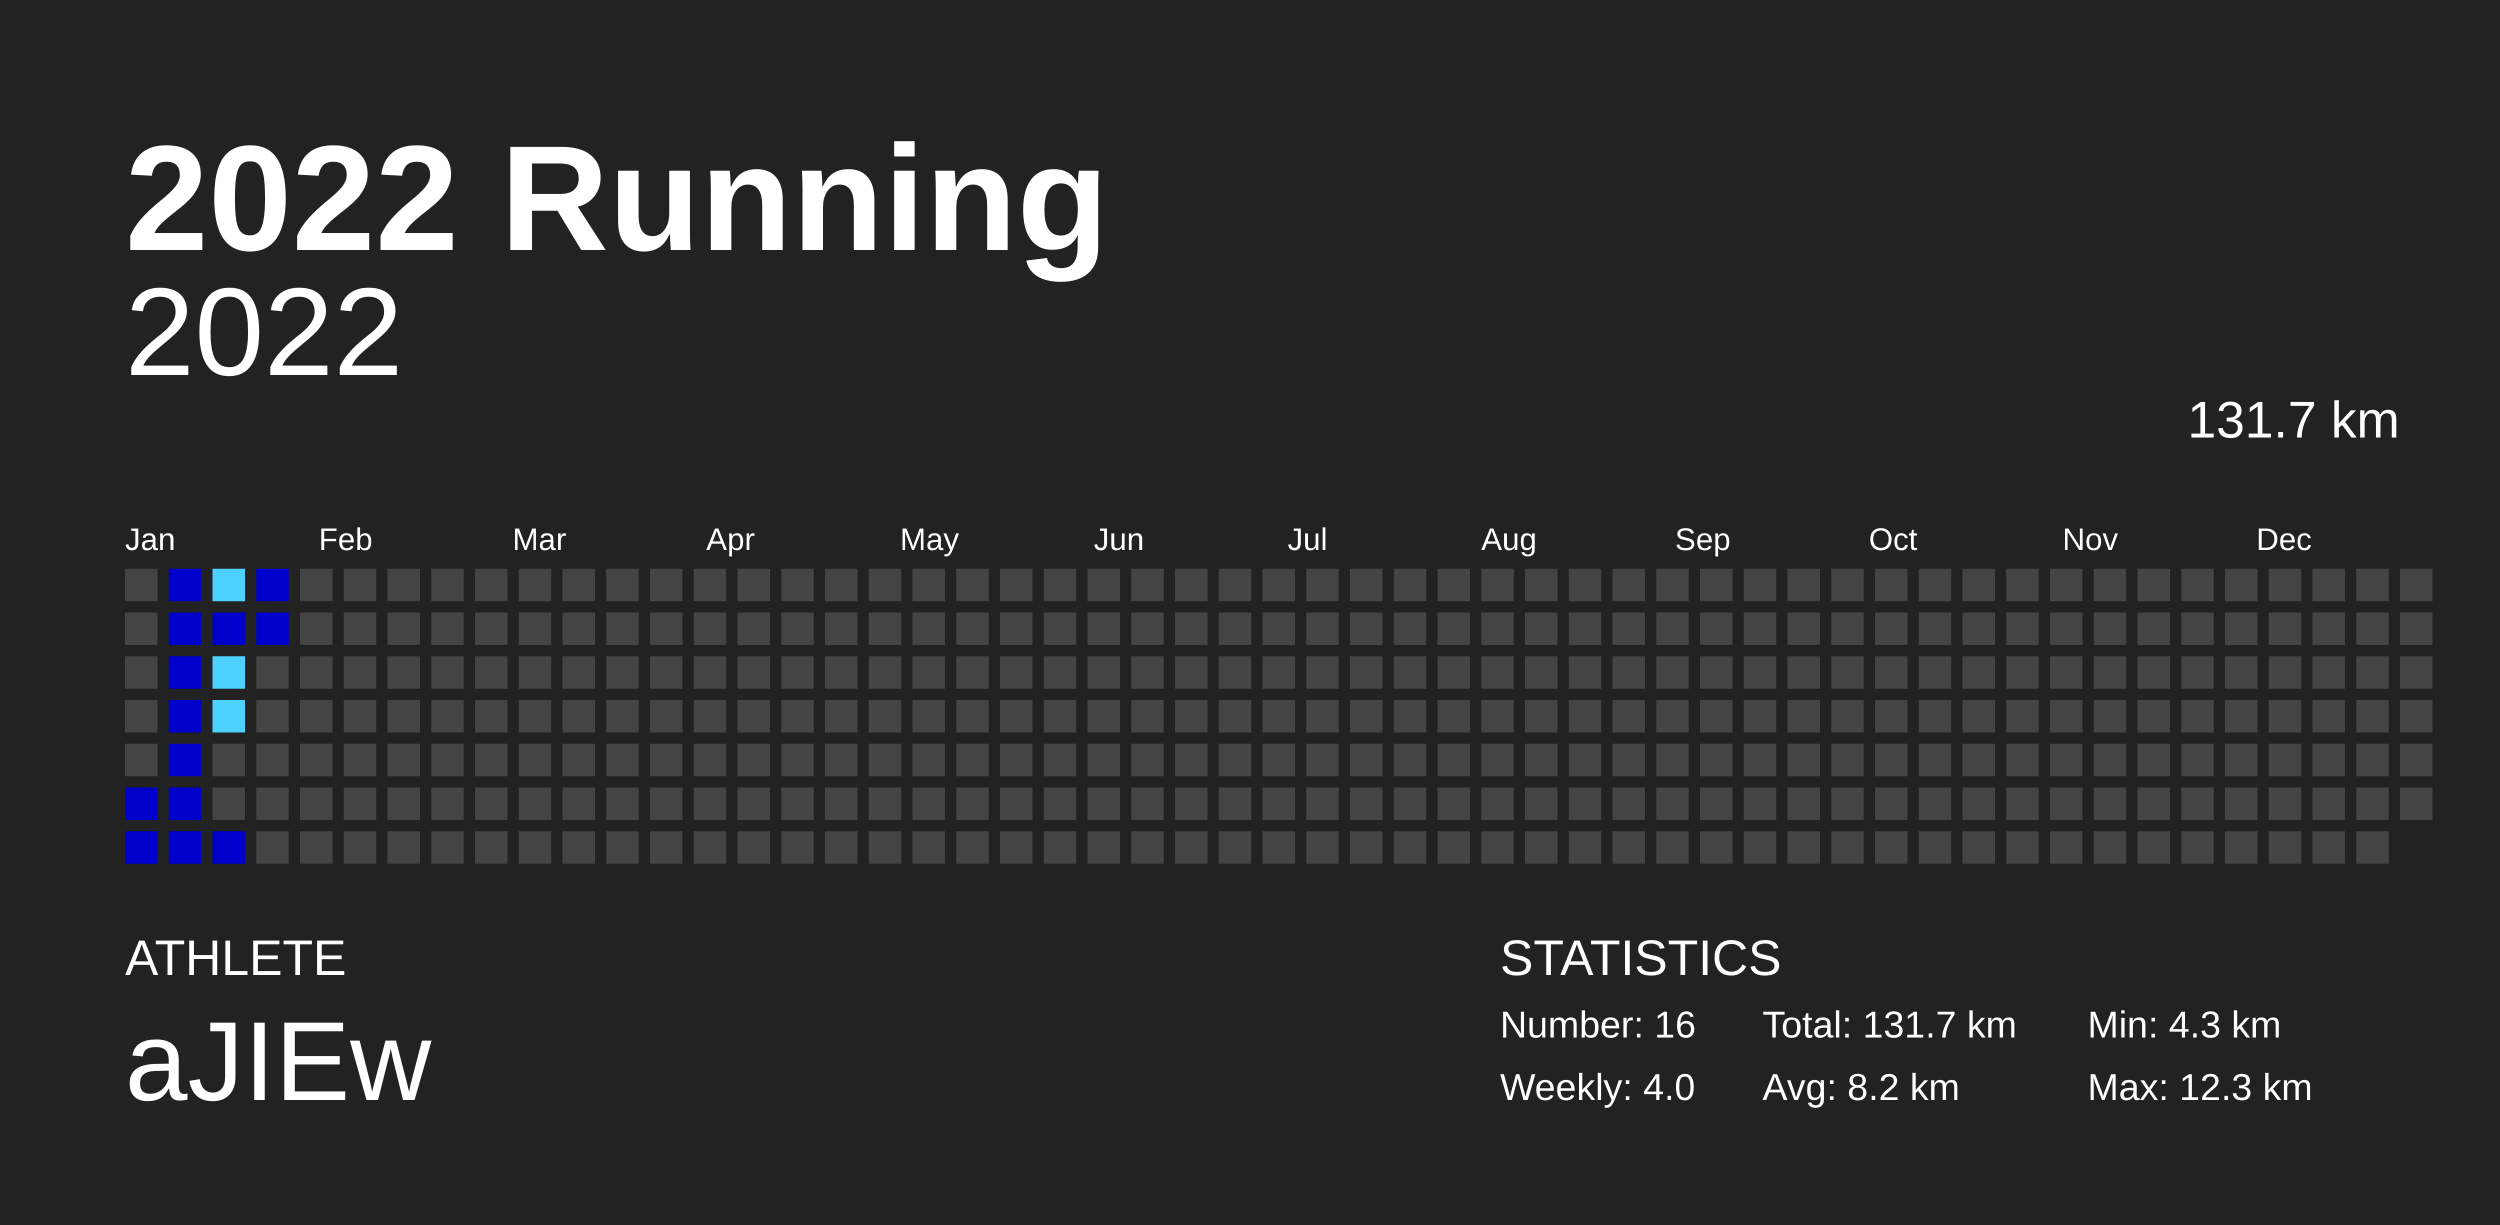
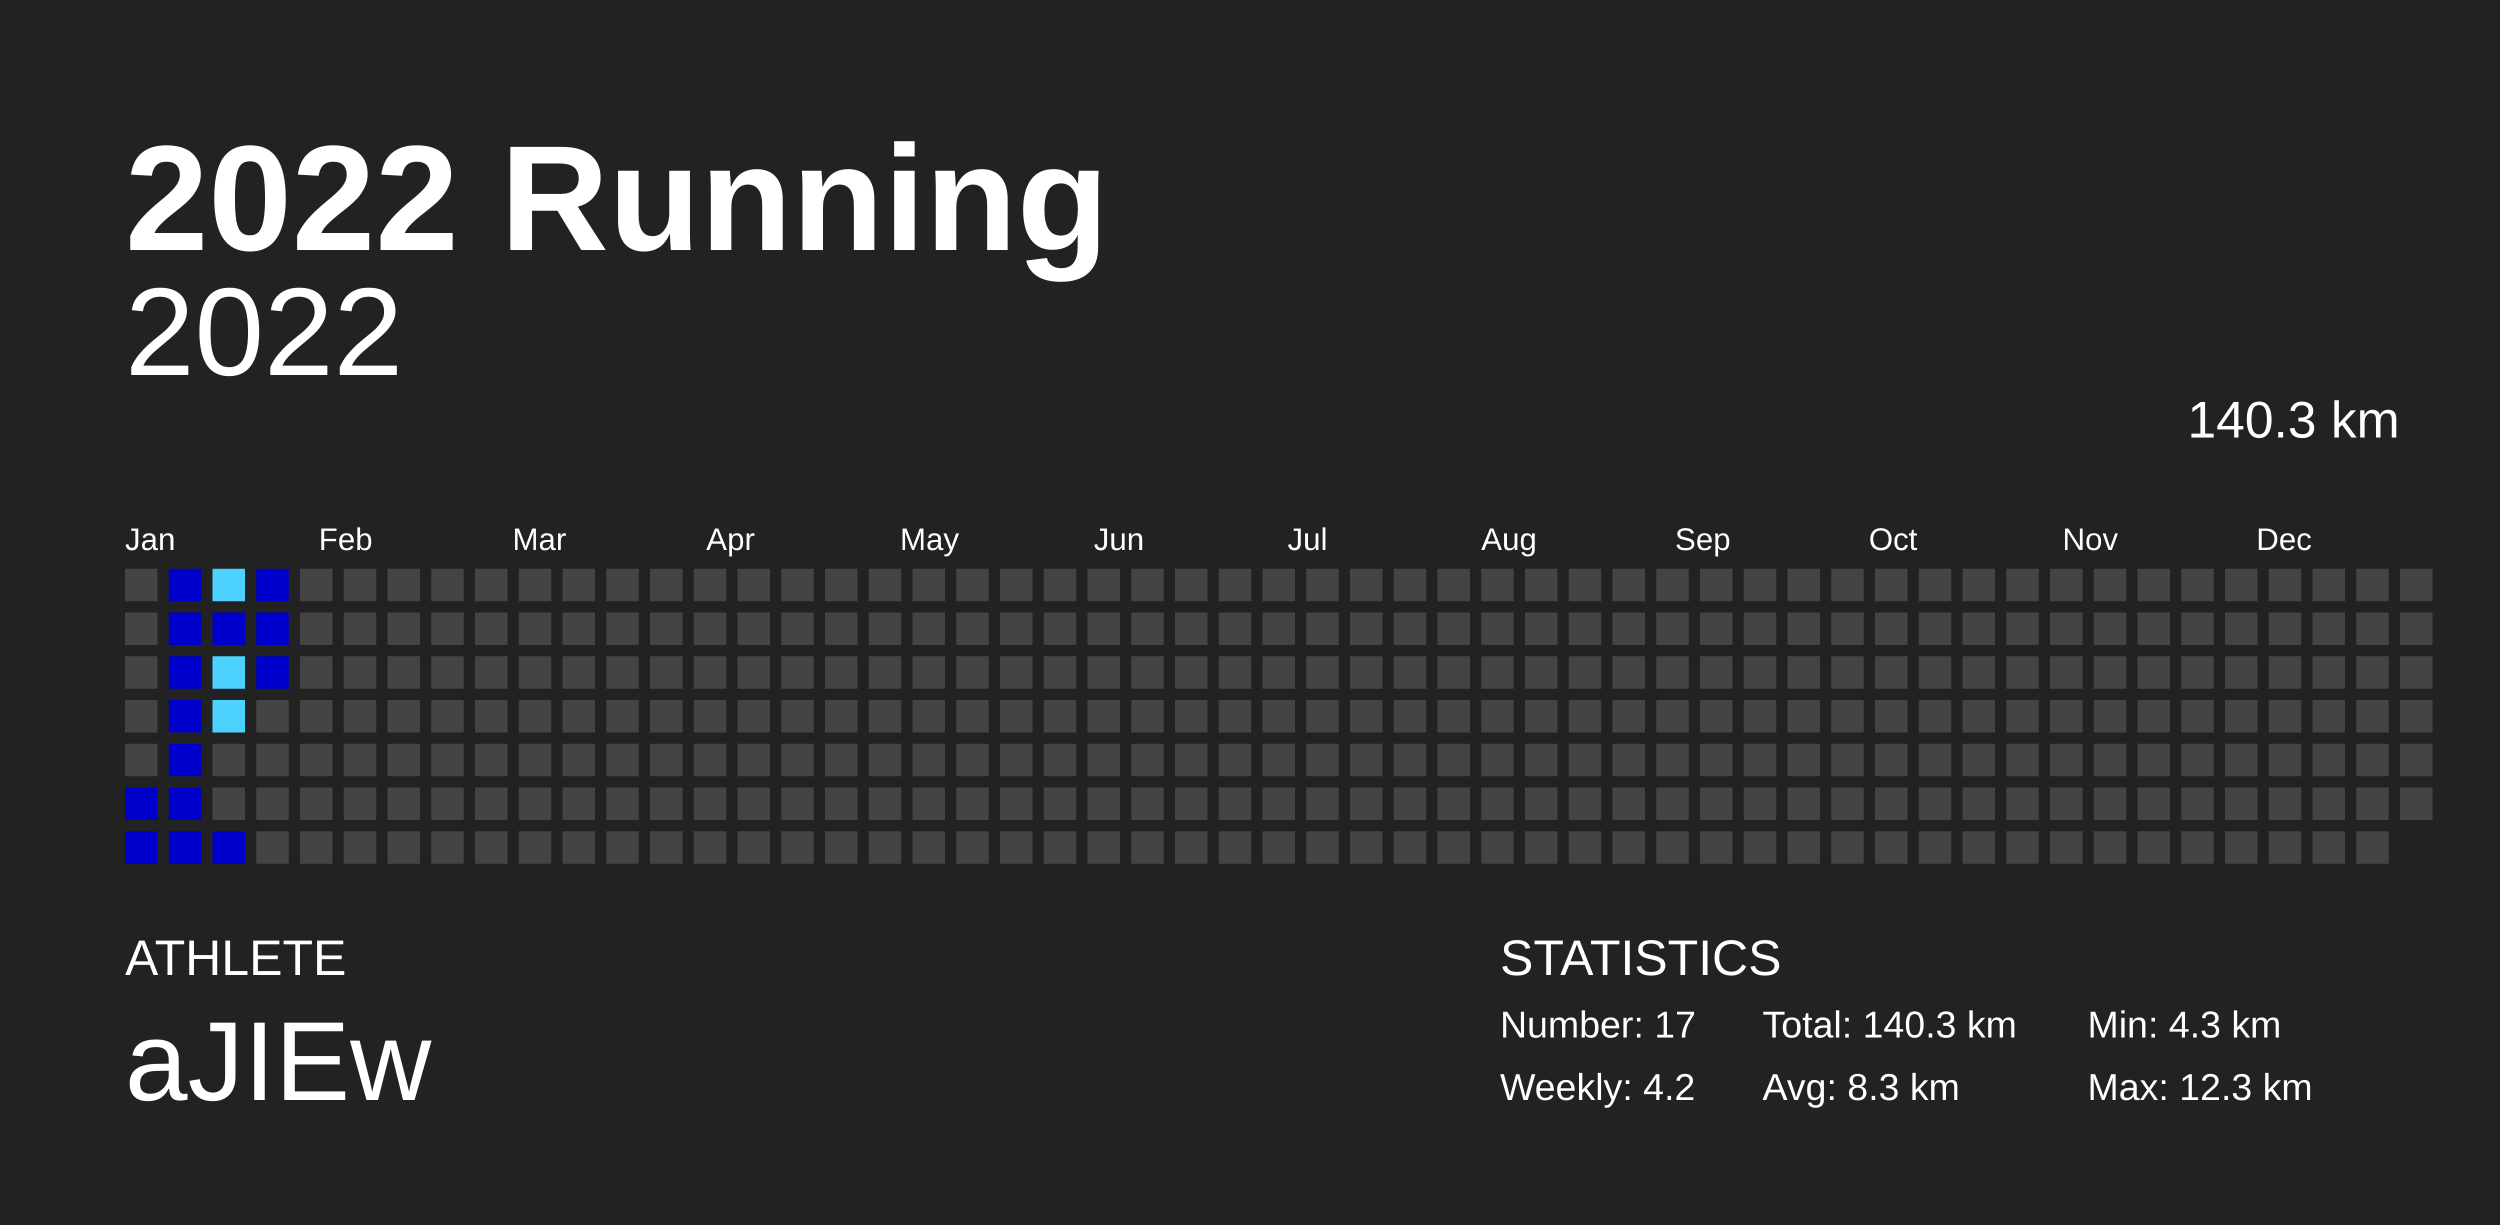
<svg xmlns="http://www.w3.org/2000/svg" baseProfile="full" height="98mm" version="1.1" viewBox="0,0,200,98" width="200mm">
  <defs />
  <rect fill="#222222" height="98" width="200" x="0" y="0" />
  <text fill="#FFFFFF" style="font-size:12px; font-family:Arial; font-weight:bold;" x="10" y="20">2022 Running</text>
  <text fill="#FFFFFF" style="font-size:4px; font-family:Arial" x="10" y="78">ATHLETE</text>
  <text fill="#FFFFFF" style="font-size:9px; font-family:Arial" x="10" y="88">aJIEw</text>
  <text fill="#FFFFFF" style="font-size:4px; font-family:Arial" x="120" y="78">STATISTICS</text>
-   <text fill="#FFFFFF" style="font-size:3px; font-family:Arial" x="120" y="83">Number: 16</text>
-   <text fill="#FFFFFF" style="font-size:3px; font-family:Arial" x="120" y="88">Weekly: 4.0</text>
-   <text fill="#FFFFFF" style="font-size:3px; font-family:Arial" x="141" y="83">Total: 131.7 km</text>
-   <text fill="#FFFFFF" style="font-size:3px; font-family:Arial" x="141" y="88">Avg: 8.2 km</text>
+   <text fill="#FFFFFF" style="font-size:3px; font-family:Arial" x="120" y="83">Number: 17</text>
+   <text fill="#FFFFFF" style="font-size:3px; font-family:Arial" x="120" y="88">Weekly: 4.2</text>
+   <text fill="#FFFFFF" style="font-size:3px; font-family:Arial" x="141" y="83">Total: 140.3 km</text>
+   <text fill="#FFFFFF" style="font-size:3px; font-family:Arial" x="141" y="88">Avg: 8.3 km</text>
  <text fill="#FFFFFF" style="font-size:3px; font-family:Arial" x="167" y="83">Min: 4.3 km</text>
  <text fill="#FFFFFF" style="font-size:3px; font-family:Arial" x="167" y="88">Max: 12.3 km</text>
  <text alignment-baseline="hanging" fill="#FFFFFF" style="font-size:10.0px; font-family:Arial;" x="10" y="30">2022</text>
-   <text alignment-baseline="hanging" fill="#FFFFFF" style="font-size:4.125px; font-family:Arial;" x="175" y="35">131.7 km</text>
+   <text alignment-baseline="hanging" fill="#FFFFFF" style="font-size:4.125px; font-family:Arial;" x="175" y="35">140.3 km</text>
  <text fill="#FFFFFF" style="font-size:2.5px; font-family:Arial" x="10.0" y="44">Jan</text>
  <text fill="#FFFFFF" style="font-size:2.5px; font-family:Arial" x="25.5" y="44">Feb</text>
  <text fill="#FFFFFF" style="font-size:2.5px; font-family:Arial" x="41.0" y="44">Mar</text>
  <text fill="#FFFFFF" style="font-size:2.5px; font-family:Arial" x="56.5" y="44">Apr</text>
  <text fill="#FFFFFF" style="font-size:2.5px; font-family:Arial" x="72.0" y="44">May</text>
  <text fill="#FFFFFF" style="font-size:2.5px; font-family:Arial" x="87.5" y="44">Jun</text>
  <text fill="#FFFFFF" style="font-size:2.5px; font-family:Arial" x="103.0" y="44">Jul</text>
  <text fill="#FFFFFF" style="font-size:2.5px; font-family:Arial" x="118.5" y="44">Aug</text>
  <text fill="#FFFFFF" style="font-size:2.5px; font-family:Arial" x="134.0" y="44">Sep</text>
  <text fill="#FFFFFF" style="font-size:2.5px; font-family:Arial" x="149.5" y="44">Oct</text>
  <text fill="#FFFFFF" style="font-size:2.5px; font-family:Arial" x="165.0" y="44">Nov</text>
  <text fill="#FFFFFF" style="font-size:2.5px; font-family:Arial" x="180.5" y="44">Dec</text>
  <rect fill="#444444" height="2.6" width="2.6" x="10.0" y="45.5" />
  <rect fill="#444444" height="2.6" width="2.6" x="10.0" y="49.0" />
  <rect fill="#444444" height="2.6" width="2.6" x="10.0" y="52.5" />
  <rect fill="#444444" height="2.6" width="2.6" x="10.0" y="56.0" />
  <rect fill="#444444" height="2.6" width="2.6" x="10.0" y="59.5" />
  <rect fill="mediumblue" height="2.6" width="2.6" x="10.0" y="63.0" />
  <rect fill="mediumblue" height="2.6" width="2.6" x="10.0" y="66.5" />
  <rect fill="mediumblue" height="2.6" width="2.6" x="13.5" y="45.5" />
  <rect fill="mediumblue" height="2.6" width="2.6" x="13.5" y="49.0" />
  <rect fill="mediumblue" height="2.6" width="2.6" x="13.5" y="52.5" />
  <rect fill="mediumblue" height="2.6" width="2.6" x="13.5" y="56.0" />
  <rect fill="mediumblue" height="2.6" width="2.6" x="13.5" y="59.5" />
  <rect fill="mediumblue" height="2.6" width="2.6" x="13.5" y="63.0" />
  <rect fill="mediumblue" height="2.6" width="2.6" x="13.5" y="66.5" />
  <rect fill="#4dd2ff" height="2.6" width="2.6" x="17.0" y="45.5" />
  <rect fill="mediumblue" height="2.6" width="2.6" x="17.0" y="49.0" />
  <rect fill="#4dd2ff" height="2.6" width="2.6" x="17.0" y="52.5" />
  <rect fill="#4dd2ff" height="2.6" width="2.6" x="17.0" y="56.0" />
  <rect fill="#444444" height="2.6" width="2.6" x="17.0" y="59.5" />
  <rect fill="#444444" height="2.6" width="2.6" x="17.0" y="63.0" />
  <rect fill="mediumblue" height="2.6" width="2.6" x="17.0" y="66.5" />
  <rect fill="mediumblue" height="2.6" width="2.6" x="20.5" y="45.5" />
  <rect fill="mediumblue" height="2.6" width="2.6" x="20.5" y="49.0" />
-   <rect fill="#444444" height="2.6" width="2.6" x="20.5" y="52.5" />
+   <rect fill="mediumblue" height="2.6" width="2.6" x="20.5" y="52.5" />
  <rect fill="#444444" height="2.6" width="2.6" x="20.5" y="56.0" />
  <rect fill="#444444" height="2.6" width="2.6" x="20.5" y="59.5" />
  <rect fill="#444444" height="2.6" width="2.6" x="20.5" y="63.0" />
  <rect fill="#444444" height="2.6" width="2.6" x="20.5" y="66.5" />
  <rect fill="#444444" height="2.6" width="2.6" x="24.0" y="45.5" />
  <rect fill="#444444" height="2.6" width="2.6" x="24.0" y="49.0" />
  <rect fill="#444444" height="2.6" width="2.6" x="24.0" y="52.5" />
  <rect fill="#444444" height="2.6" width="2.6" x="24.0" y="56.0" />
  <rect fill="#444444" height="2.6" width="2.6" x="24.0" y="59.5" />
  <rect fill="#444444" height="2.6" width="2.6" x="24.0" y="63.0" />
  <rect fill="#444444" height="2.6" width="2.6" x="24.0" y="66.5" />
  <rect fill="#444444" height="2.6" width="2.6" x="27.5" y="45.5" />
  <rect fill="#444444" height="2.6" width="2.6" x="27.5" y="49.0" />
  <rect fill="#444444" height="2.6" width="2.6" x="27.5" y="52.5" />
  <rect fill="#444444" height="2.6" width="2.6" x="27.5" y="56.0" />
  <rect fill="#444444" height="2.6" width="2.6" x="27.5" y="59.5" />
  <rect fill="#444444" height="2.6" width="2.6" x="27.5" y="63.0" />
  <rect fill="#444444" height="2.6" width="2.6" x="27.5" y="66.5" />
  <rect fill="#444444" height="2.6" width="2.6" x="31.0" y="45.5" />
  <rect fill="#444444" height="2.6" width="2.6" x="31.0" y="49.0" />
  <rect fill="#444444" height="2.6" width="2.6" x="31.0" y="52.5" />
  <rect fill="#444444" height="2.6" width="2.6" x="31.0" y="56.0" />
  <rect fill="#444444" height="2.6" width="2.6" x="31.0" y="59.5" />
  <rect fill="#444444" height="2.6" width="2.6" x="31.0" y="63.0" />
  <rect fill="#444444" height="2.6" width="2.6" x="31.0" y="66.5" />
  <rect fill="#444444" height="2.6" width="2.6" x="34.5" y="45.5" />
  <rect fill="#444444" height="2.6" width="2.6" x="34.5" y="49.0" />
  <rect fill="#444444" height="2.6" width="2.6" x="34.5" y="52.5" />
  <rect fill="#444444" height="2.6" width="2.6" x="34.5" y="56.0" />
  <rect fill="#444444" height="2.6" width="2.6" x="34.5" y="59.5" />
  <rect fill="#444444" height="2.6" width="2.6" x="34.5" y="63.0" />
  <rect fill="#444444" height="2.6" width="2.6" x="34.5" y="66.5" />
  <rect fill="#444444" height="2.6" width="2.6" x="38.0" y="45.5" />
  <rect fill="#444444" height="2.6" width="2.6" x="38.0" y="49.0" />
  <rect fill="#444444" height="2.6" width="2.6" x="38.0" y="52.5" />
  <rect fill="#444444" height="2.6" width="2.6" x="38.0" y="56.0" />
  <rect fill="#444444" height="2.6" width="2.6" x="38.0" y="59.5" />
  <rect fill="#444444" height="2.6" width="2.6" x="38.0" y="63.0" />
  <rect fill="#444444" height="2.6" width="2.6" x="38.0" y="66.5" />
  <rect fill="#444444" height="2.6" width="2.6" x="41.5" y="45.5" />
  <rect fill="#444444" height="2.6" width="2.6" x="41.5" y="49.0" />
  <rect fill="#444444" height="2.6" width="2.6" x="41.5" y="52.5" />
  <rect fill="#444444" height="2.6" width="2.6" x="41.5" y="56.0" />
  <rect fill="#444444" height="2.6" width="2.6" x="41.5" y="59.5" />
  <rect fill="#444444" height="2.6" width="2.6" x="41.5" y="63.0" />
  <rect fill="#444444" height="2.6" width="2.6" x="41.5" y="66.5" />
  <rect fill="#444444" height="2.6" width="2.6" x="45.0" y="45.5" />
  <rect fill="#444444" height="2.6" width="2.6" x="45.0" y="49.0" />
  <rect fill="#444444" height="2.6" width="2.6" x="45.0" y="52.5" />
  <rect fill="#444444" height="2.6" width="2.6" x="45.0" y="56.0" />
  <rect fill="#444444" height="2.6" width="2.6" x="45.0" y="59.5" />
  <rect fill="#444444" height="2.6" width="2.6" x="45.0" y="63.0" />
  <rect fill="#444444" height="2.6" width="2.6" x="45.0" y="66.5" />
  <rect fill="#444444" height="2.6" width="2.6" x="48.5" y="45.5" />
  <rect fill="#444444" height="2.6" width="2.6" x="48.5" y="49.0" />
  <rect fill="#444444" height="2.6" width="2.6" x="48.5" y="52.5" />
  <rect fill="#444444" height="2.6" width="2.6" x="48.5" y="56.0" />
  <rect fill="#444444" height="2.6" width="2.6" x="48.5" y="59.5" />
  <rect fill="#444444" height="2.6" width="2.6" x="48.5" y="63.0" />
  <rect fill="#444444" height="2.6" width="2.6" x="48.5" y="66.5" />
  <rect fill="#444444" height="2.6" width="2.6" x="52.0" y="45.5" />
  <rect fill="#444444" height="2.6" width="2.6" x="52.0" y="49.0" />
  <rect fill="#444444" height="2.6" width="2.6" x="52.0" y="52.5" />
  <rect fill="#444444" height="2.6" width="2.6" x="52.0" y="56.0" />
  <rect fill="#444444" height="2.6" width="2.6" x="52.0" y="59.5" />
  <rect fill="#444444" height="2.6" width="2.6" x="52.0" y="63.0" />
  <rect fill="#444444" height="2.6" width="2.6" x="52.0" y="66.5" />
  <rect fill="#444444" height="2.6" width="2.6" x="55.5" y="45.5" />
  <rect fill="#444444" height="2.6" width="2.6" x="55.5" y="49.0" />
  <rect fill="#444444" height="2.6" width="2.6" x="55.5" y="52.5" />
  <rect fill="#444444" height="2.6" width="2.6" x="55.5" y="56.0" />
  <rect fill="#444444" height="2.6" width="2.6" x="55.5" y="59.5" />
  <rect fill="#444444" height="2.6" width="2.6" x="55.5" y="63.0" />
  <rect fill="#444444" height="2.6" width="2.6" x="55.5" y="66.5" />
  <rect fill="#444444" height="2.6" width="2.6" x="59.0" y="45.5" />
  <rect fill="#444444" height="2.6" width="2.6" x="59.0" y="49.0" />
  <rect fill="#444444" height="2.6" width="2.6" x="59.0" y="52.5" />
  <rect fill="#444444" height="2.6" width="2.6" x="59.0" y="56.0" />
  <rect fill="#444444" height="2.6" width="2.6" x="59.0" y="59.5" />
  <rect fill="#444444" height="2.6" width="2.6" x="59.0" y="63.0" />
  <rect fill="#444444" height="2.6" width="2.6" x="59.0" y="66.5" />
  <rect fill="#444444" height="2.6" width="2.6" x="62.5" y="45.5" />
  <rect fill="#444444" height="2.6" width="2.6" x="62.5" y="49.0" />
  <rect fill="#444444" height="2.6" width="2.6" x="62.5" y="52.5" />
  <rect fill="#444444" height="2.6" width="2.6" x="62.5" y="56.0" />
  <rect fill="#444444" height="2.6" width="2.6" x="62.5" y="59.5" />
  <rect fill="#444444" height="2.6" width="2.6" x="62.5" y="63.0" />
  <rect fill="#444444" height="2.6" width="2.6" x="62.5" y="66.5" />
  <rect fill="#444444" height="2.6" width="2.6" x="66.0" y="45.5" />
  <rect fill="#444444" height="2.6" width="2.6" x="66.0" y="49.0" />
  <rect fill="#444444" height="2.6" width="2.6" x="66.0" y="52.5" />
  <rect fill="#444444" height="2.6" width="2.6" x="66.0" y="56.0" />
  <rect fill="#444444" height="2.6" width="2.6" x="66.0" y="59.5" />
  <rect fill="#444444" height="2.6" width="2.6" x="66.0" y="63.0" />
  <rect fill="#444444" height="2.6" width="2.6" x="66.0" y="66.5" />
  <rect fill="#444444" height="2.6" width="2.6" x="69.5" y="45.5" />
  <rect fill="#444444" height="2.6" width="2.6" x="69.5" y="49.0" />
  <rect fill="#444444" height="2.6" width="2.6" x="69.5" y="52.5" />
  <rect fill="#444444" height="2.6" width="2.6" x="69.5" y="56.0" />
  <rect fill="#444444" height="2.6" width="2.6" x="69.5" y="59.5" />
  <rect fill="#444444" height="2.6" width="2.6" x="69.5" y="63.0" />
  <rect fill="#444444" height="2.6" width="2.6" x="69.5" y="66.5" />
  <rect fill="#444444" height="2.6" width="2.6" x="73.0" y="45.5" />
  <rect fill="#444444" height="2.6" width="2.6" x="73.0" y="49.0" />
  <rect fill="#444444" height="2.6" width="2.6" x="73.0" y="52.5" />
  <rect fill="#444444" height="2.6" width="2.6" x="73.0" y="56.0" />
  <rect fill="#444444" height="2.6" width="2.6" x="73.0" y="59.5" />
  <rect fill="#444444" height="2.6" width="2.6" x="73.0" y="63.0" />
  <rect fill="#444444" height="2.6" width="2.6" x="73.0" y="66.5" />
  <rect fill="#444444" height="2.6" width="2.6" x="76.5" y="45.5" />
  <rect fill="#444444" height="2.6" width="2.6" x="76.5" y="49.0" />
  <rect fill="#444444" height="2.6" width="2.6" x="76.5" y="52.5" />
  <rect fill="#444444" height="2.6" width="2.6" x="76.5" y="56.0" />
  <rect fill="#444444" height="2.6" width="2.6" x="76.5" y="59.5" />
  <rect fill="#444444" height="2.6" width="2.6" x="76.5" y="63.0" />
  <rect fill="#444444" height="2.6" width="2.6" x="76.5" y="66.5" />
  <rect fill="#444444" height="2.6" width="2.6" x="80.0" y="45.5" />
  <rect fill="#444444" height="2.6" width="2.6" x="80.0" y="49.0" />
  <rect fill="#444444" height="2.6" width="2.6" x="80.0" y="52.5" />
  <rect fill="#444444" height="2.6" width="2.6" x="80.0" y="56.0" />
  <rect fill="#444444" height="2.6" width="2.6" x="80.0" y="59.5" />
  <rect fill="#444444" height="2.6" width="2.6" x="80.0" y="63.0" />
  <rect fill="#444444" height="2.6" width="2.6" x="80.0" y="66.5" />
  <rect fill="#444444" height="2.6" width="2.6" x="83.5" y="45.5" />
  <rect fill="#444444" height="2.6" width="2.6" x="83.5" y="49.0" />
  <rect fill="#444444" height="2.6" width="2.6" x="83.5" y="52.5" />
  <rect fill="#444444" height="2.6" width="2.6" x="83.5" y="56.0" />
  <rect fill="#444444" height="2.6" width="2.6" x="83.5" y="59.5" />
  <rect fill="#444444" height="2.6" width="2.6" x="83.5" y="63.0" />
  <rect fill="#444444" height="2.6" width="2.6" x="83.5" y="66.5" />
  <rect fill="#444444" height="2.6" width="2.6" x="87.0" y="45.5" />
  <rect fill="#444444" height="2.6" width="2.6" x="87.0" y="49.0" />
  <rect fill="#444444" height="2.6" width="2.6" x="87.0" y="52.5" />
  <rect fill="#444444" height="2.6" width="2.6" x="87.0" y="56.0" />
  <rect fill="#444444" height="2.6" width="2.6" x="87.0" y="59.5" />
  <rect fill="#444444" height="2.6" width="2.6" x="87.0" y="63.0" />
  <rect fill="#444444" height="2.6" width="2.6" x="87.0" y="66.5" />
  <rect fill="#444444" height="2.6" width="2.6" x="90.5" y="45.5" />
  <rect fill="#444444" height="2.6" width="2.6" x="90.5" y="49.0" />
  <rect fill="#444444" height="2.6" width="2.6" x="90.5" y="52.5" />
  <rect fill="#444444" height="2.6" width="2.6" x="90.5" y="56.0" />
  <rect fill="#444444" height="2.6" width="2.6" x="90.5" y="59.5" />
  <rect fill="#444444" height="2.6" width="2.6" x="90.5" y="63.0" />
  <rect fill="#444444" height="2.6" width="2.6" x="90.5" y="66.5" />
  <rect fill="#444444" height="2.6" width="2.6" x="94.0" y="45.5" />
  <rect fill="#444444" height="2.6" width="2.6" x="94.0" y="49.0" />
  <rect fill="#444444" height="2.6" width="2.6" x="94.0" y="52.5" />
  <rect fill="#444444" height="2.6" width="2.6" x="94.0" y="56.0" />
  <rect fill="#444444" height="2.6" width="2.6" x="94.0" y="59.5" />
  <rect fill="#444444" height="2.6" width="2.6" x="94.0" y="63.0" />
  <rect fill="#444444" height="2.6" width="2.6" x="94.0" y="66.5" />
  <rect fill="#444444" height="2.6" width="2.6" x="97.5" y="45.5" />
  <rect fill="#444444" height="2.6" width="2.6" x="97.5" y="49.0" />
  <rect fill="#444444" height="2.6" width="2.6" x="97.5" y="52.5" />
  <rect fill="#444444" height="2.6" width="2.6" x="97.5" y="56.0" />
  <rect fill="#444444" height="2.6" width="2.6" x="97.5" y="59.5" />
  <rect fill="#444444" height="2.6" width="2.6" x="97.5" y="63.0" />
  <rect fill="#444444" height="2.6" width="2.6" x="97.5" y="66.5" />
  <rect fill="#444444" height="2.6" width="2.6" x="101.0" y="45.5" />
  <rect fill="#444444" height="2.6" width="2.6" x="101.0" y="49.0" />
  <rect fill="#444444" height="2.6" width="2.6" x="101.0" y="52.5" />
  <rect fill="#444444" height="2.6" width="2.6" x="101.0" y="56.0" />
  <rect fill="#444444" height="2.6" width="2.6" x="101.0" y="59.5" />
  <rect fill="#444444" height="2.6" width="2.6" x="101.0" y="63.0" />
  <rect fill="#444444" height="2.6" width="2.6" x="101.0" y="66.5" />
  <rect fill="#444444" height="2.6" width="2.6" x="104.5" y="45.5" />
  <rect fill="#444444" height="2.6" width="2.6" x="104.5" y="49.0" />
  <rect fill="#444444" height="2.6" width="2.6" x="104.5" y="52.5" />
  <rect fill="#444444" height="2.6" width="2.6" x="104.5" y="56.0" />
  <rect fill="#444444" height="2.6" width="2.6" x="104.5" y="59.5" />
  <rect fill="#444444" height="2.6" width="2.6" x="104.5" y="63.0" />
  <rect fill="#444444" height="2.6" width="2.6" x="104.5" y="66.5" />
  <rect fill="#444444" height="2.6" width="2.6" x="108.0" y="45.5" />
  <rect fill="#444444" height="2.6" width="2.6" x="108.0" y="49.0" />
  <rect fill="#444444" height="2.6" width="2.6" x="108.0" y="52.5" />
  <rect fill="#444444" height="2.6" width="2.6" x="108.0" y="56.0" />
  <rect fill="#444444" height="2.6" width="2.6" x="108.0" y="59.5" />
  <rect fill="#444444" height="2.6" width="2.6" x="108.0" y="63.0" />
  <rect fill="#444444" height="2.6" width="2.6" x="108.0" y="66.5" />
  <rect fill="#444444" height="2.6" width="2.6" x="111.5" y="45.5" />
  <rect fill="#444444" height="2.6" width="2.6" x="111.5" y="49.0" />
  <rect fill="#444444" height="2.6" width="2.6" x="111.5" y="52.5" />
  <rect fill="#444444" height="2.6" width="2.6" x="111.5" y="56.0" />
  <rect fill="#444444" height="2.6" width="2.6" x="111.5" y="59.5" />
  <rect fill="#444444" height="2.6" width="2.6" x="111.5" y="63.0" />
  <rect fill="#444444" height="2.6" width="2.6" x="111.5" y="66.5" />
  <rect fill="#444444" height="2.6" width="2.6" x="115.0" y="45.5" />
  <rect fill="#444444" height="2.6" width="2.6" x="115.0" y="49.0" />
  <rect fill="#444444" height="2.6" width="2.6" x="115.0" y="52.5" />
  <rect fill="#444444" height="2.6" width="2.6" x="115.0" y="56.0" />
  <rect fill="#444444" height="2.6" width="2.6" x="115.0" y="59.5" />
  <rect fill="#444444" height="2.6" width="2.6" x="115.0" y="63.0" />
  <rect fill="#444444" height="2.6" width="2.6" x="115.0" y="66.5" />
  <rect fill="#444444" height="2.6" width="2.6" x="118.5" y="45.5" />
  <rect fill="#444444" height="2.6" width="2.6" x="118.5" y="49.0" />
  <rect fill="#444444" height="2.6" width="2.6" x="118.5" y="52.5" />
  <rect fill="#444444" height="2.6" width="2.6" x="118.5" y="56.0" />
  <rect fill="#444444" height="2.6" width="2.6" x="118.5" y="59.5" />
  <rect fill="#444444" height="2.6" width="2.6" x="118.5" y="63.0" />
  <rect fill="#444444" height="2.6" width="2.6" x="118.5" y="66.5" />
  <rect fill="#444444" height="2.6" width="2.6" x="122.0" y="45.5" />
  <rect fill="#444444" height="2.6" width="2.6" x="122.0" y="49.0" />
  <rect fill="#444444" height="2.6" width="2.6" x="122.0" y="52.5" />
  <rect fill="#444444" height="2.6" width="2.6" x="122.0" y="56.0" />
  <rect fill="#444444" height="2.6" width="2.6" x="122.0" y="59.5" />
  <rect fill="#444444" height="2.6" width="2.6" x="122.0" y="63.0" />
  <rect fill="#444444" height="2.6" width="2.6" x="122.0" y="66.5" />
  <rect fill="#444444" height="2.6" width="2.6" x="125.5" y="45.5" />
  <rect fill="#444444" height="2.6" width="2.6" x="125.5" y="49.0" />
  <rect fill="#444444" height="2.6" width="2.6" x="125.5" y="52.5" />
  <rect fill="#444444" height="2.6" width="2.6" x="125.5" y="56.0" />
  <rect fill="#444444" height="2.6" width="2.6" x="125.5" y="59.5" />
  <rect fill="#444444" height="2.6" width="2.6" x="125.5" y="63.0" />
  <rect fill="#444444" height="2.6" width="2.6" x="125.5" y="66.5" />
  <rect fill="#444444" height="2.6" width="2.6" x="129.0" y="45.5" />
  <rect fill="#444444" height="2.6" width="2.6" x="129.0" y="49.0" />
  <rect fill="#444444" height="2.6" width="2.6" x="129.0" y="52.5" />
  <rect fill="#444444" height="2.6" width="2.6" x="129.0" y="56.0" />
  <rect fill="#444444" height="2.6" width="2.6" x="129.0" y="59.5" />
  <rect fill="#444444" height="2.6" width="2.6" x="129.0" y="63.0" />
  <rect fill="#444444" height="2.6" width="2.6" x="129.0" y="66.5" />
  <rect fill="#444444" height="2.6" width="2.6" x="132.5" y="45.5" />
  <rect fill="#444444" height="2.6" width="2.6" x="132.5" y="49.0" />
  <rect fill="#444444" height="2.6" width="2.6" x="132.5" y="52.5" />
  <rect fill="#444444" height="2.6" width="2.6" x="132.5" y="56.0" />
  <rect fill="#444444" height="2.6" width="2.6" x="132.5" y="59.5" />
  <rect fill="#444444" height="2.6" width="2.6" x="132.5" y="63.0" />
  <rect fill="#444444" height="2.6" width="2.6" x="132.5" y="66.5" />
  <rect fill="#444444" height="2.6" width="2.6" x="136.0" y="45.5" />
  <rect fill="#444444" height="2.6" width="2.6" x="136.0" y="49.0" />
  <rect fill="#444444" height="2.6" width="2.6" x="136.0" y="52.5" />
  <rect fill="#444444" height="2.6" width="2.6" x="136.0" y="56.0" />
  <rect fill="#444444" height="2.6" width="2.6" x="136.0" y="59.5" />
  <rect fill="#444444" height="2.6" width="2.6" x="136.0" y="63.0" />
  <rect fill="#444444" height="2.6" width="2.6" x="136.0" y="66.5" />
  <rect fill="#444444" height="2.6" width="2.6" x="139.5" y="45.5" />
  <rect fill="#444444" height="2.6" width="2.6" x="139.5" y="49.0" />
  <rect fill="#444444" height="2.6" width="2.6" x="139.5" y="52.5" />
  <rect fill="#444444" height="2.6" width="2.6" x="139.5" y="56.0" />
  <rect fill="#444444" height="2.6" width="2.6" x="139.5" y="59.5" />
  <rect fill="#444444" height="2.6" width="2.6" x="139.5" y="63.0" />
  <rect fill="#444444" height="2.6" width="2.6" x="139.5" y="66.5" />
  <rect fill="#444444" height="2.6" width="2.6" x="143.0" y="45.5" />
  <rect fill="#444444" height="2.6" width="2.6" x="143.0" y="49.0" />
  <rect fill="#444444" height="2.6" width="2.6" x="143.0" y="52.5" />
  <rect fill="#444444" height="2.6" width="2.6" x="143.0" y="56.0" />
  <rect fill="#444444" height="2.6" width="2.6" x="143.0" y="59.5" />
  <rect fill="#444444" height="2.6" width="2.6" x="143.0" y="63.0" />
  <rect fill="#444444" height="2.6" width="2.6" x="143.0" y="66.5" />
  <rect fill="#444444" height="2.6" width="2.6" x="146.5" y="45.5" />
  <rect fill="#444444" height="2.6" width="2.6" x="146.5" y="49.0" />
  <rect fill="#444444" height="2.6" width="2.6" x="146.5" y="52.5" />
  <rect fill="#444444" height="2.6" width="2.6" x="146.5" y="56.0" />
  <rect fill="#444444" height="2.6" width="2.6" x="146.5" y="59.5" />
  <rect fill="#444444" height="2.6" width="2.6" x="146.5" y="63.0" />
  <rect fill="#444444" height="2.6" width="2.6" x="146.5" y="66.5" />
  <rect fill="#444444" height="2.6" width="2.6" x="150.0" y="45.5" />
  <rect fill="#444444" height="2.6" width="2.6" x="150.0" y="49.0" />
  <rect fill="#444444" height="2.6" width="2.6" x="150.0" y="52.5" />
  <rect fill="#444444" height="2.6" width="2.6" x="150.0" y="56.0" />
  <rect fill="#444444" height="2.6" width="2.6" x="150.0" y="59.5" />
  <rect fill="#444444" height="2.6" width="2.6" x="150.0" y="63.0" />
  <rect fill="#444444" height="2.6" width="2.6" x="150.0" y="66.5" />
  <rect fill="#444444" height="2.6" width="2.6" x="153.5" y="45.5" />
  <rect fill="#444444" height="2.6" width="2.6" x="153.5" y="49.0" />
  <rect fill="#444444" height="2.6" width="2.6" x="153.5" y="52.5" />
  <rect fill="#444444" height="2.6" width="2.6" x="153.5" y="56.0" />
  <rect fill="#444444" height="2.6" width="2.6" x="153.5" y="59.5" />
  <rect fill="#444444" height="2.6" width="2.6" x="153.5" y="63.0" />
  <rect fill="#444444" height="2.6" width="2.6" x="153.5" y="66.5" />
  <rect fill="#444444" height="2.6" width="2.6" x="157.0" y="45.5" />
  <rect fill="#444444" height="2.6" width="2.6" x="157.0" y="49.0" />
  <rect fill="#444444" height="2.6" width="2.6" x="157.0" y="52.5" />
  <rect fill="#444444" height="2.6" width="2.6" x="157.0" y="56.0" />
  <rect fill="#444444" height="2.6" width="2.6" x="157.0" y="59.5" />
  <rect fill="#444444" height="2.6" width="2.6" x="157.0" y="63.0" />
  <rect fill="#444444" height="2.6" width="2.6" x="157.0" y="66.5" />
  <rect fill="#444444" height="2.6" width="2.6" x="160.5" y="45.5" />
  <rect fill="#444444" height="2.6" width="2.6" x="160.5" y="49.0" />
  <rect fill="#444444" height="2.6" width="2.6" x="160.5" y="52.5" />
  <rect fill="#444444" height="2.6" width="2.6" x="160.5" y="56.0" />
  <rect fill="#444444" height="2.6" width="2.6" x="160.5" y="59.5" />
  <rect fill="#444444" height="2.6" width="2.6" x="160.5" y="63.0" />
  <rect fill="#444444" height="2.6" width="2.6" x="160.5" y="66.5" />
  <rect fill="#444444" height="2.6" width="2.6" x="164.0" y="45.5" />
  <rect fill="#444444" height="2.6" width="2.6" x="164.0" y="49.0" />
  <rect fill="#444444" height="2.6" width="2.6" x="164.0" y="52.5" />
  <rect fill="#444444" height="2.6" width="2.6" x="164.0" y="56.0" />
  <rect fill="#444444" height="2.6" width="2.6" x="164.0" y="59.5" />
  <rect fill="#444444" height="2.6" width="2.6" x="164.0" y="63.0" />
  <rect fill="#444444" height="2.6" width="2.6" x="164.0" y="66.5" />
  <rect fill="#444444" height="2.6" width="2.6" x="167.5" y="45.5" />
  <rect fill="#444444" height="2.6" width="2.6" x="167.5" y="49.0" />
  <rect fill="#444444" height="2.6" width="2.6" x="167.5" y="52.5" />
  <rect fill="#444444" height="2.6" width="2.6" x="167.5" y="56.0" />
  <rect fill="#444444" height="2.6" width="2.6" x="167.5" y="59.5" />
  <rect fill="#444444" height="2.6" width="2.6" x="167.5" y="63.0" />
  <rect fill="#444444" height="2.6" width="2.6" x="167.5" y="66.5" />
  <rect fill="#444444" height="2.6" width="2.6" x="171.0" y="45.5" />
  <rect fill="#444444" height="2.6" width="2.6" x="171.0" y="49.0" />
  <rect fill="#444444" height="2.6" width="2.6" x="171.0" y="52.5" />
  <rect fill="#444444" height="2.6" width="2.6" x="171.0" y="56.0" />
  <rect fill="#444444" height="2.6" width="2.6" x="171.0" y="59.5" />
  <rect fill="#444444" height="2.6" width="2.6" x="171.0" y="63.0" />
  <rect fill="#444444" height="2.6" width="2.6" x="171.0" y="66.5" />
  <rect fill="#444444" height="2.6" width="2.6" x="174.5" y="45.5" />
  <rect fill="#444444" height="2.6" width="2.6" x="174.5" y="49.0" />
  <rect fill="#444444" height="2.6" width="2.6" x="174.5" y="52.5" />
  <rect fill="#444444" height="2.6" width="2.6" x="174.5" y="56.0" />
  <rect fill="#444444" height="2.6" width="2.6" x="174.5" y="59.5" />
  <rect fill="#444444" height="2.6" width="2.6" x="174.5" y="63.0" />
  <rect fill="#444444" height="2.6" width="2.6" x="174.5" y="66.5" />
  <rect fill="#444444" height="2.6" width="2.6" x="178.0" y="45.5" />
  <rect fill="#444444" height="2.6" width="2.6" x="178.0" y="49.0" />
  <rect fill="#444444" height="2.6" width="2.6" x="178.0" y="52.5" />
  <rect fill="#444444" height="2.6" width="2.6" x="178.0" y="56.0" />
  <rect fill="#444444" height="2.6" width="2.6" x="178.0" y="59.5" />
  <rect fill="#444444" height="2.6" width="2.6" x="178.0" y="63.0" />
  <rect fill="#444444" height="2.6" width="2.6" x="178.0" y="66.5" />
  <rect fill="#444444" height="2.6" width="2.6" x="181.5" y="45.5" />
  <rect fill="#444444" height="2.6" width="2.6" x="181.5" y="49.0" />
  <rect fill="#444444" height="2.6" width="2.6" x="181.5" y="52.5" />
  <rect fill="#444444" height="2.6" width="2.6" x="181.5" y="56.0" />
  <rect fill="#444444" height="2.6" width="2.6" x="181.5" y="59.5" />
  <rect fill="#444444" height="2.6" width="2.6" x="181.5" y="63.0" />
  <rect fill="#444444" height="2.6" width="2.6" x="181.5" y="66.5" />
  <rect fill="#444444" height="2.6" width="2.6" x="185.0" y="45.5" />
  <rect fill="#444444" height="2.6" width="2.6" x="185.0" y="49.0" />
  <rect fill="#444444" height="2.6" width="2.6" x="185.0" y="52.5" />
  <rect fill="#444444" height="2.6" width="2.6" x="185.0" y="56.0" />
  <rect fill="#444444" height="2.6" width="2.6" x="185.0" y="59.5" />
  <rect fill="#444444" height="2.6" width="2.6" x="185.0" y="63.0" />
  <rect fill="#444444" height="2.6" width="2.6" x="185.0" y="66.5" />
  <rect fill="#444444" height="2.6" width="2.6" x="188.5" y="45.5" />
  <rect fill="#444444" height="2.6" width="2.6" x="188.5" y="49.0" />
  <rect fill="#444444" height="2.6" width="2.6" x="188.5" y="52.5" />
  <rect fill="#444444" height="2.6" width="2.6" x="188.5" y="56.0" />
  <rect fill="#444444" height="2.6" width="2.6" x="188.5" y="59.5" />
  <rect fill="#444444" height="2.6" width="2.6" x="188.5" y="63.0" />
  <rect fill="#444444" height="2.6" width="2.6" x="188.5" y="66.5" />
  <rect fill="#444444" height="2.6" width="2.6" x="192.0" y="45.5" />
  <rect fill="#444444" height="2.6" width="2.6" x="192.0" y="49.0" />
  <rect fill="#444444" height="2.6" width="2.6" x="192.0" y="52.5" />
  <rect fill="#444444" height="2.6" width="2.6" x="192.0" y="56.0" />
  <rect fill="#444444" height="2.6" width="2.6" x="192.0" y="59.5" />
  <rect fill="#444444" height="2.6" width="2.6" x="192.0" y="63.0" />
</svg>
